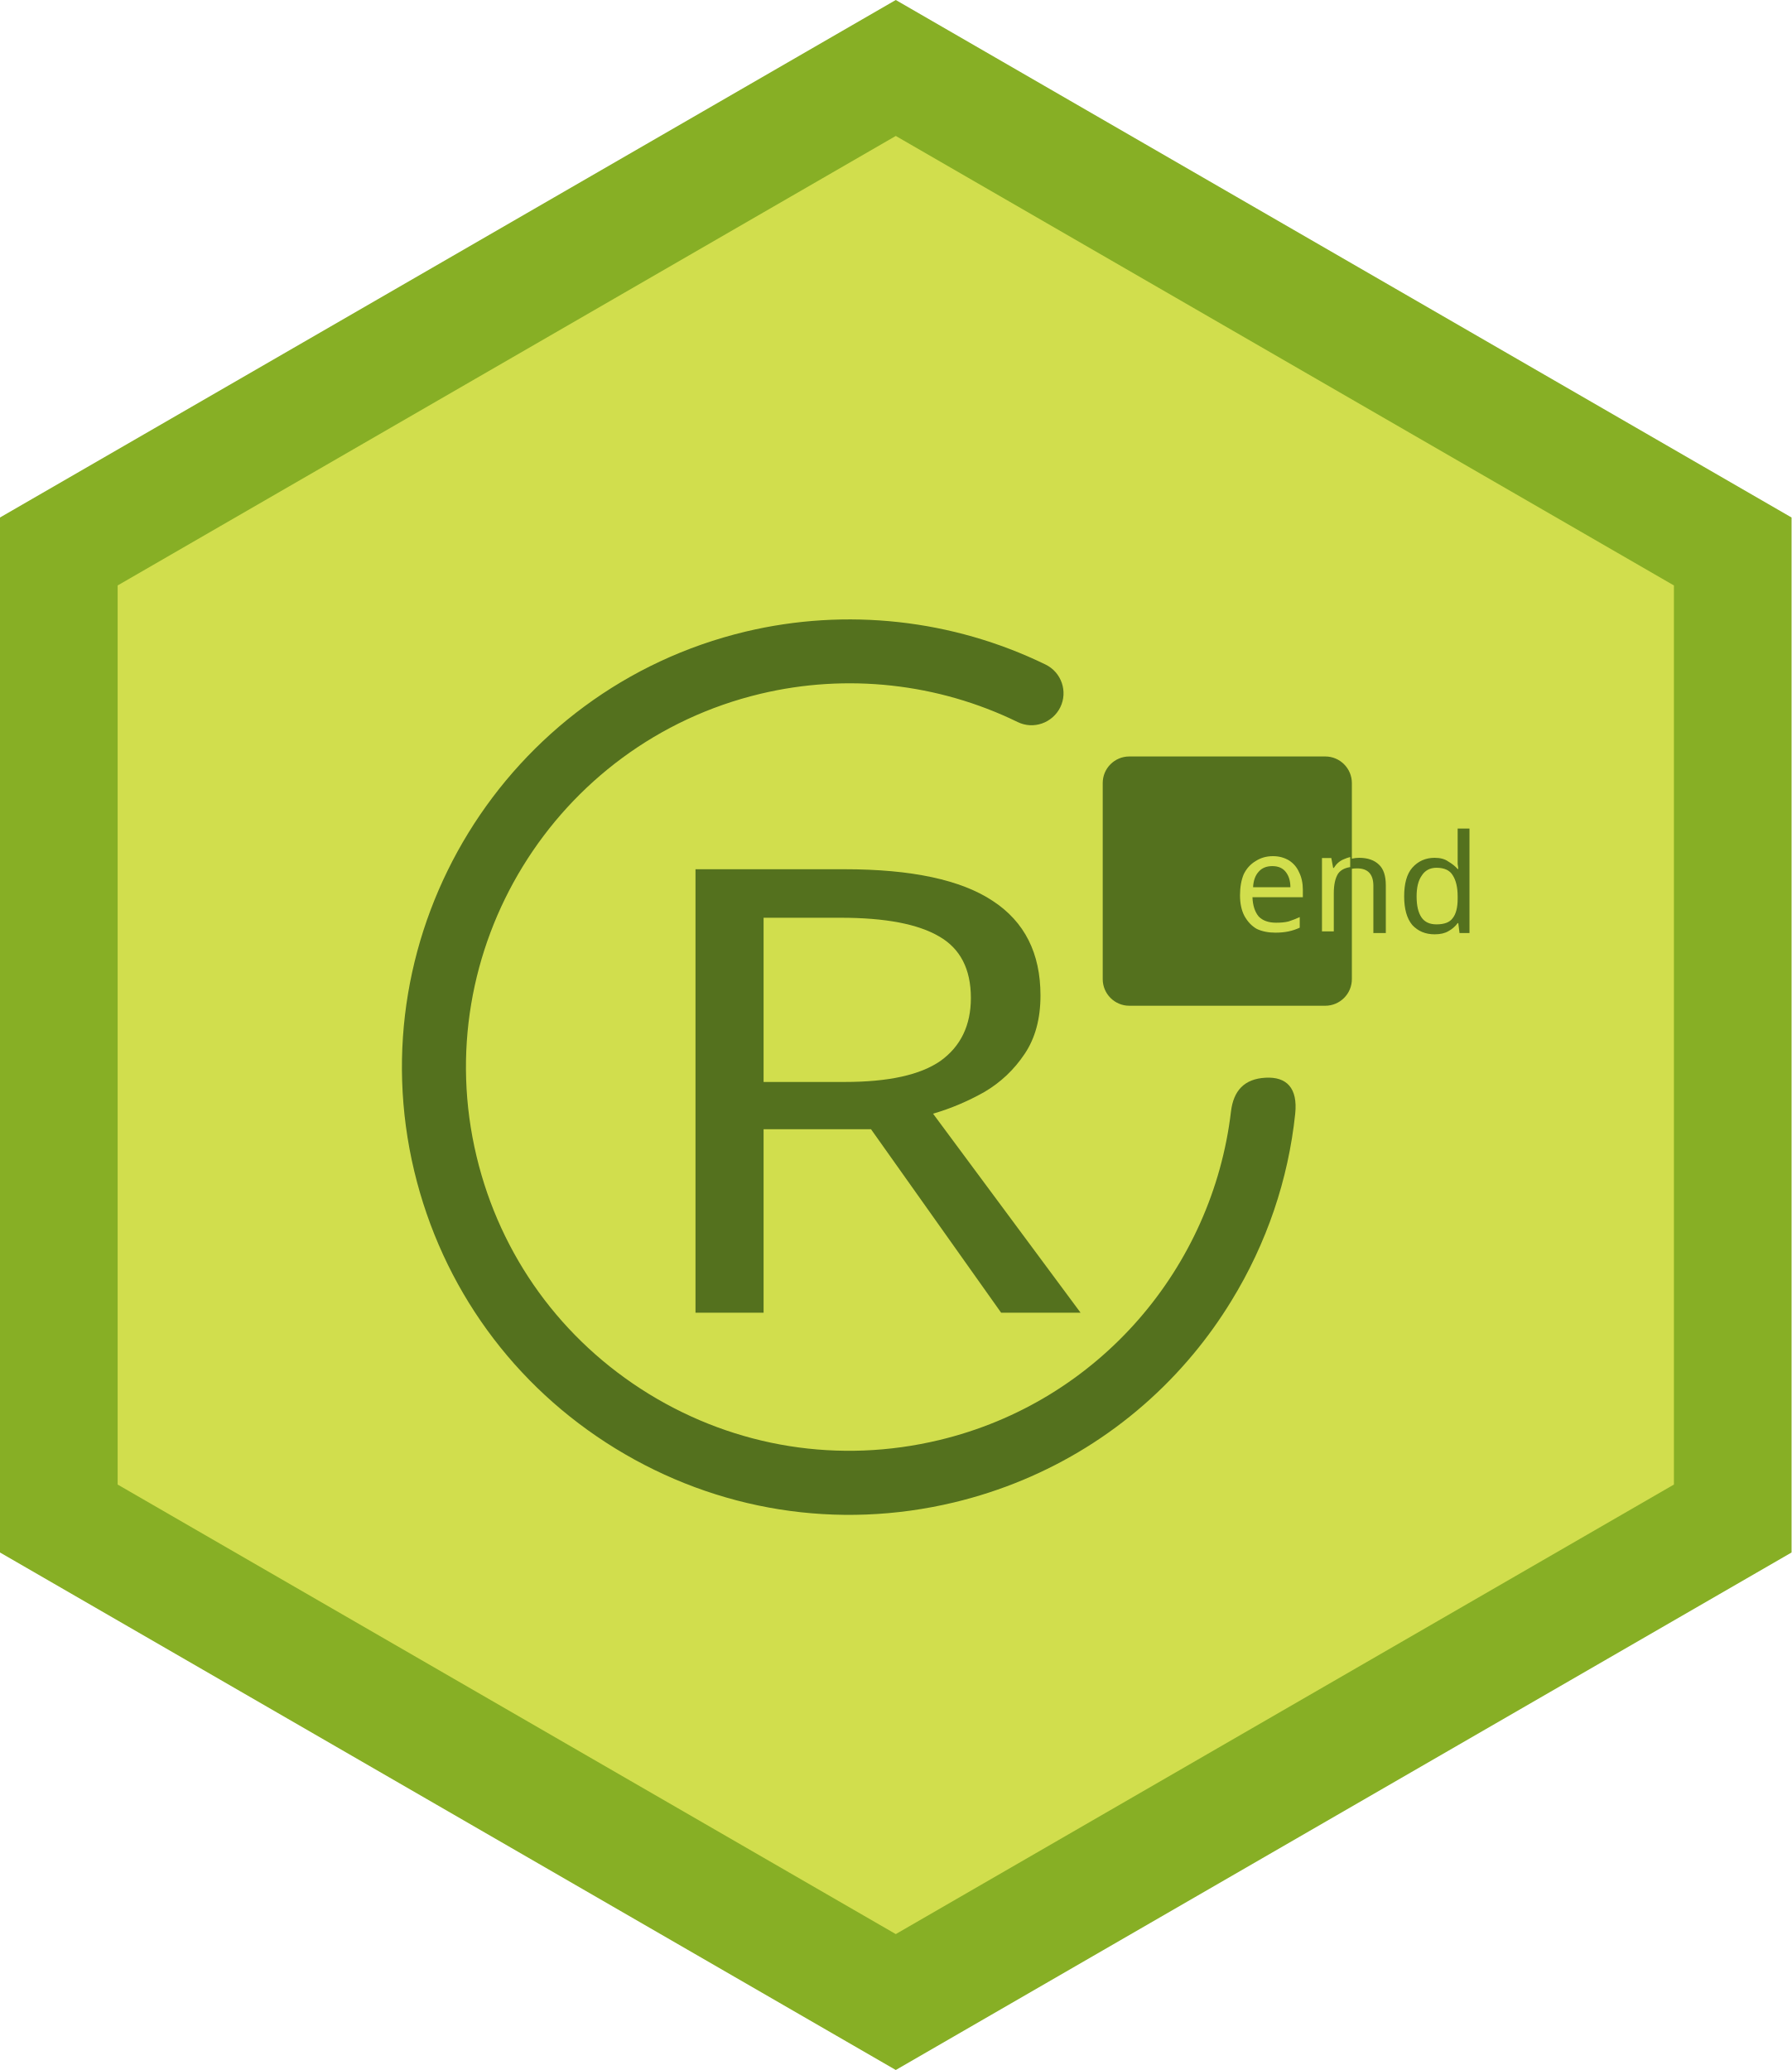
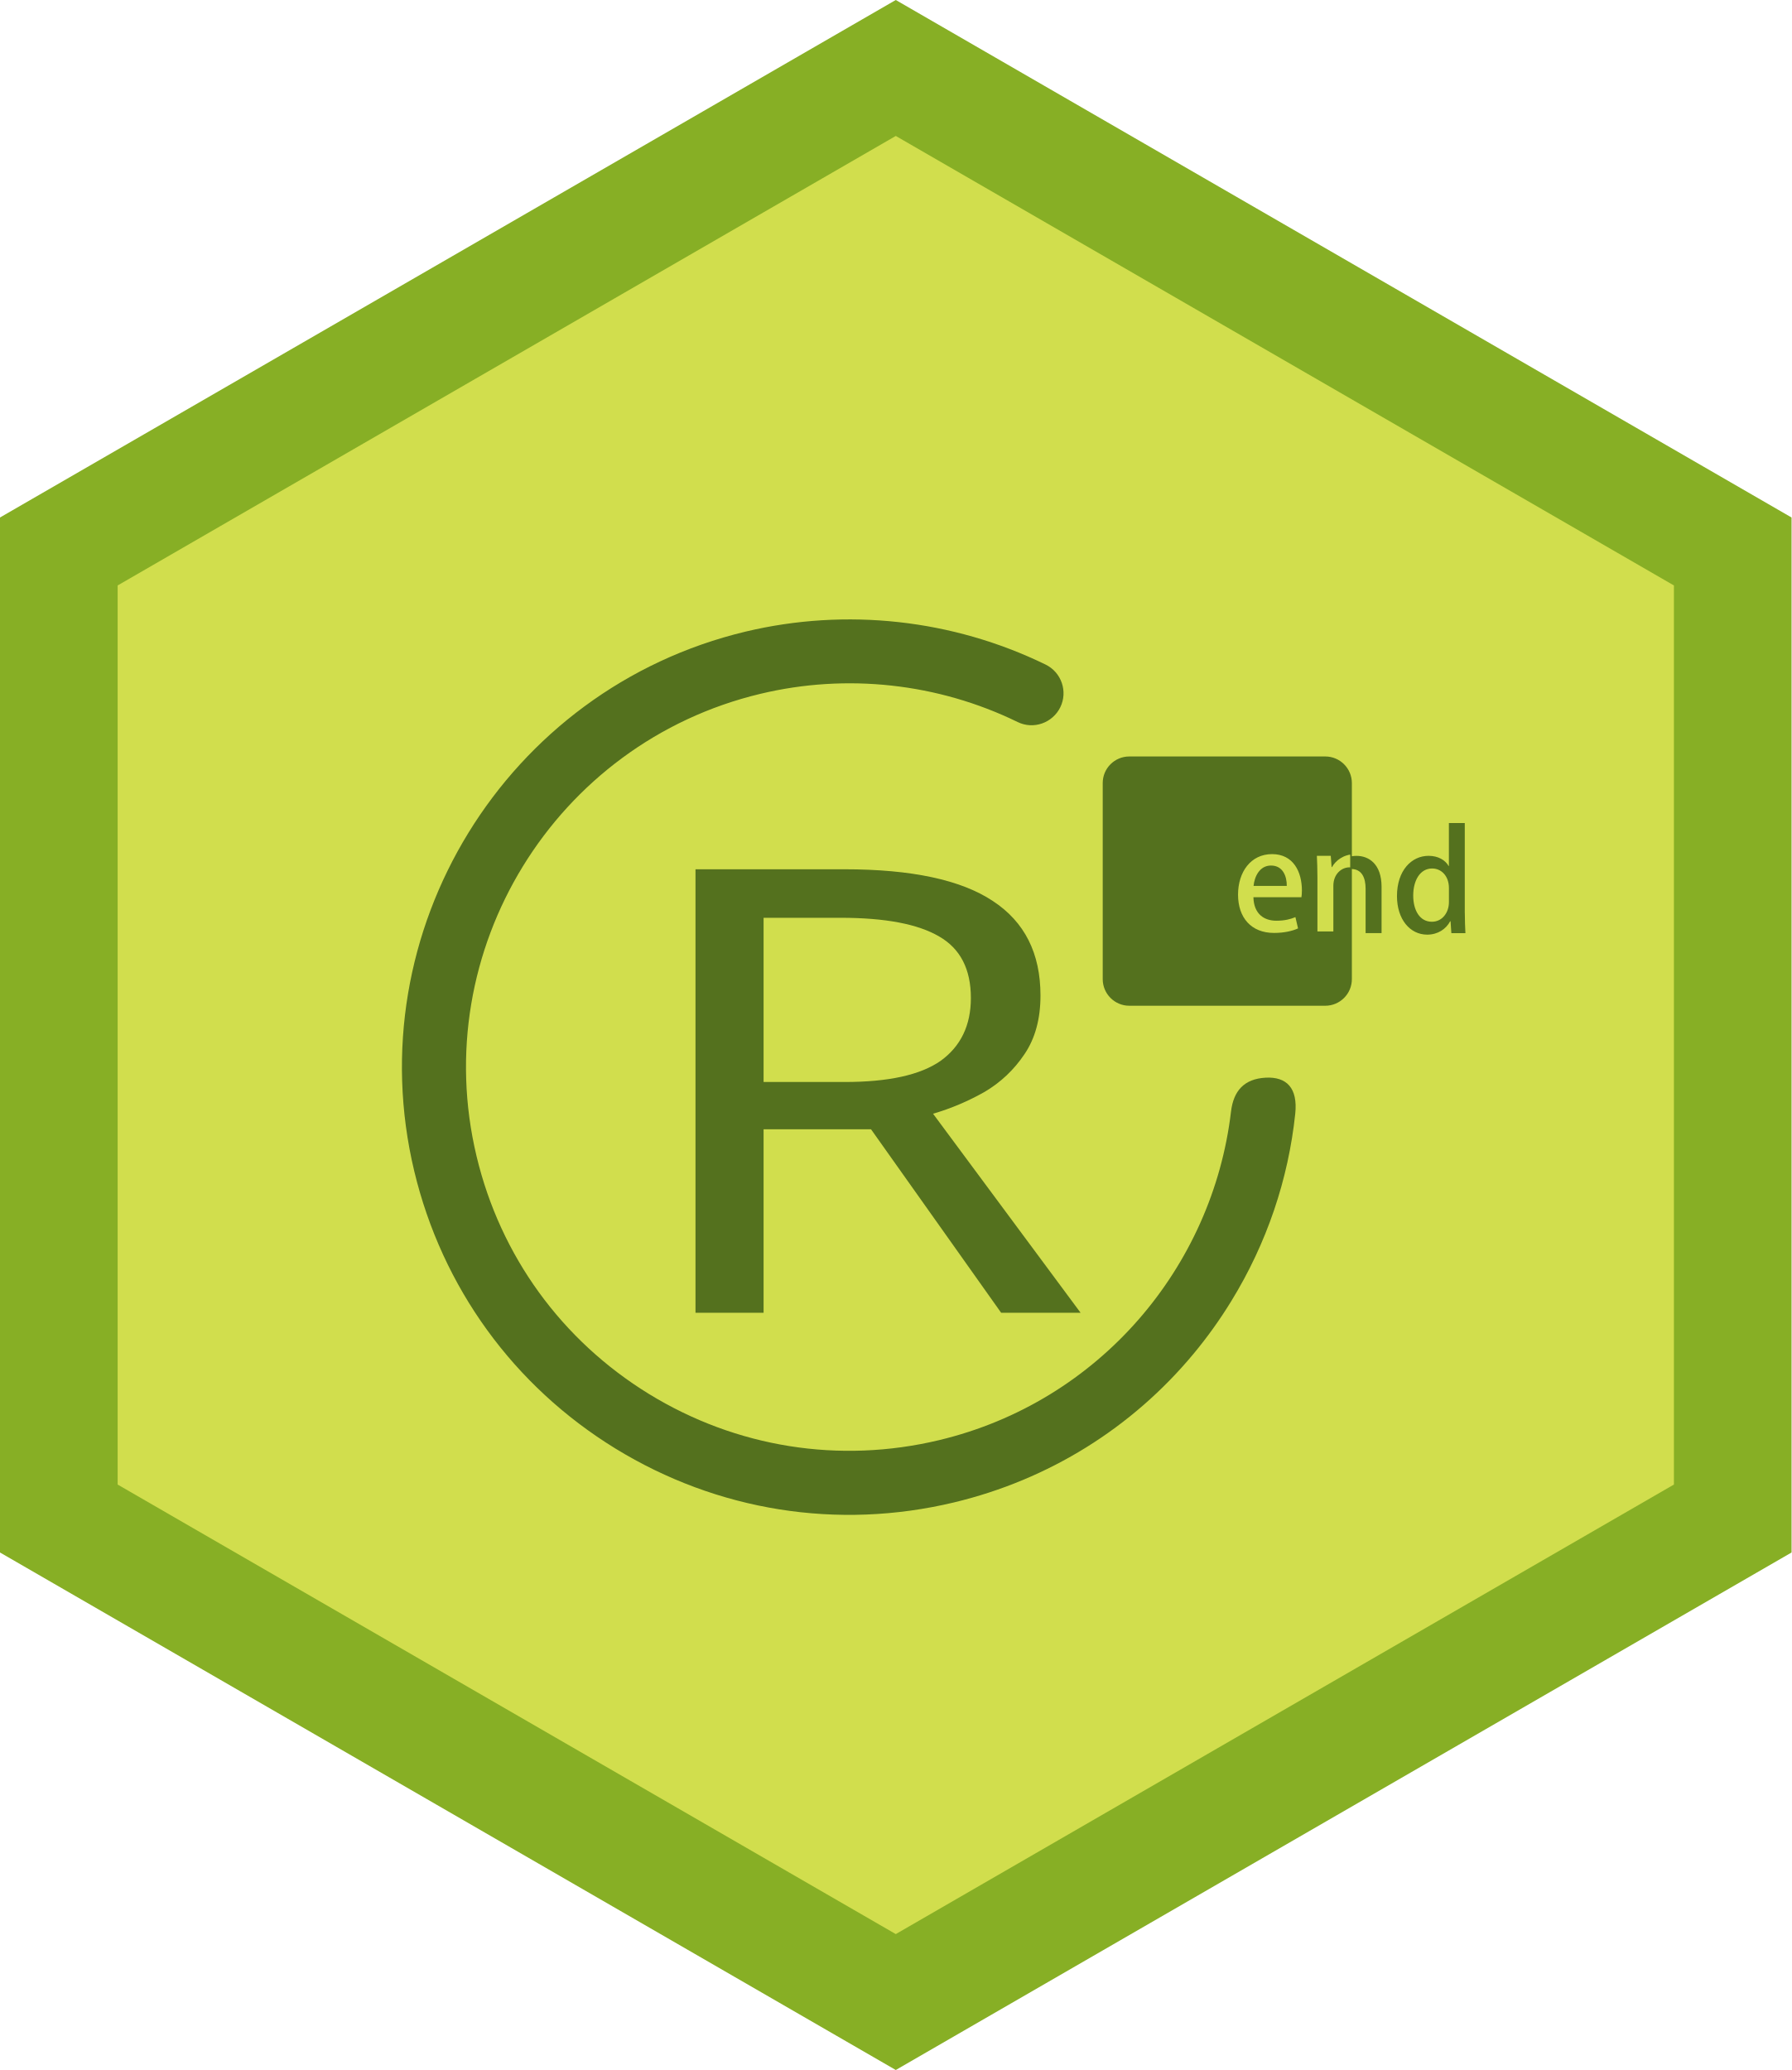
<svg xmlns="http://www.w3.org/2000/svg" xmlns:xlink="http://www.w3.org/1999/xlink" version="1.1" id="svg4156" x="0px" y="0px" width="45px" height="52px" viewBox="0 0 45 52" enable-background="new 0 0 45 52" xml:space="preserve">
  <polygon fill="#87AF25" points="45,39 22.5,52 0,39 0,13 22.5,0 45,13 " />
  <polygon fill="#D1DE4D" points="42.045,37.293 22.5,48.586 2.955,37.293 2.955,14.707 22.5,3.415 42.045,14.707 " />
-   <text transform="matrix(1 0 0 1 31 23.4395)" fill="#54711E" font-family="'AdobeHeitiStd-Regular-GBpc-EUC-H'" font-size="3.454">end</text>
+   <g enable-background="new    ">
+     <path fill="#54711E" d="M32.645,23.364c-0.135,0.063-0.344,0.114-0.604,0.114c-0.572,0-0.903-0.383-0.903-0.962   c0-0.566,0.317-1.018,0.855-1.018c0.534,0,0.749,0.444,0.749,0.914c0,0.065-0.004,0.12-0.012,0.169h-1.206   c0.011,0.428,0.275,0.59,0.575,0.59c0.211,0,0.355-0.038,0.48-0.09L32.645,23.364z M32.362,22.296   c0.003-0.228-0.09-0.511-0.396-0.511c-0.294,0-0.417,0.29-0.438,0.511H32.362z" />
+     <path fill="#54711E" d="M34.7,23.44h-0.399v-1.114c0-0.269-0.09-0.496-0.363-0.496c-0.195,0-0.406,0.162-0.406,0.466v1.145h-0.4   v-1.365c0-0.211-0.007-0.373-0.014-0.535h0.349l0.021,0.283h0.01c0.09-0.162,0.29-0.324,0.576-0.324   c0.297,0,0.628,0.193,0.628,0.779V23.44z" />
+     <path fill="#54711E" d="M36.793,22.934c0,0.172,0.008,0.376,0.015,0.507h-0.353l-0.02-0.297h-0.011   c-0.101,0.193-0.308,0.335-0.576,0.335c-0.431,0-0.759-0.383-0.759-0.969c0-0.646,0.369-1.011,0.793-1.011   c0.245,0,0.421,0.11,0.504,0.255h0.007v-1.079h0.399V22.934z M36.394,22.31c0-0.311-0.196-0.493-0.421-0.493   c-0.307,0-0.476,0.304-0.476,0.679c0,0.373,0.165,0.659,0.469,0.659c0.259,0,0.428-0.228,0.428-0.493V22.31z" />
+   </g>
  <path fill="#54711E" d="M33.956,24.596c0,0.369-0.299,0.669-0.668,0.669h-4.922c-0.369,0-0.668-0.3-0.668-0.669v-4.925  c0-0.37,0.299-0.668,0.668-0.668h4.922c0.369,0,0.668,0.3,0.668,0.668V24.596L33.956,24.596z" />
  <g>
-     <path fill="#54711E" d="M29.979,34.009c-1.543,1.857-3.632,3.162-6.021,3.734c-2.921,0.698-5.94,0.215-8.499-1.355   c-2.56-1.571-4.354-4.048-5.054-6.968c-1.442-6.03,2.293-12.11,8.32-13.553c2.529-0.604,5.205-0.31,7.537,0.827   c0.399,0.194,0.565,0.676,0.37,1.074c-0.197,0.396-0.675,0.565-1.073,0.369c-1.998-0.975-4.291-1.227-6.459-0.708   c-5.166,1.234-8.367,6.446-7.131,11.616c0.598,2.503,2.136,4.624,4.331,5.973c2.195,1.346,4.782,1.758,7.285,1.159   c4.037-0.964,6.873-4.352,7.334-8.251c0.063-0.531,0.337-0.824,0.868-0.853s0.813,0.26,0.746,0.904   c-0.173,1.65-0.713,3.254-1.607,4.708C30.64,33.153,30.322,33.596,29.979,34.009L29.979,34.009z" />
+     <path fill="#54711E" d="M29.979,34.009c-1.543,1.856-3.631,3.162-6.021,3.734c-2.921,0.698-5.94,0.215-8.499-1.354   c-2.56-1.572-4.354-4.049-5.054-6.969c-1.442-6.03,2.293-12.11,8.32-13.553c2.529-0.604,5.205-0.31,7.537,0.827   c0.399,0.194,0.565,0.676,0.37,1.074c-0.196,0.396-0.675,0.565-1.073,0.369c-1.998-0.975-4.291-1.227-6.458-0.708   c-5.166,1.234-8.367,6.446-7.131,11.616c0.598,2.503,2.136,4.624,4.331,5.973c2.195,1.346,4.782,1.758,7.285,1.16   c4.037-0.965,6.873-4.353,7.334-8.252c0.063-0.531,0.337-0.824,0.868-0.854c0.531-0.028,0.813,0.261,0.746,0.904   c-0.174,1.65-0.713,3.254-1.607,4.709C30.641,33.152,30.322,33.596,29.979,34.009L29.979,34.009z" />
  </g>
  <g>
    <defs>
-       <text id="SVGID_1_" transform="matrix(1 0 0 1 30.959 23.3979)" font-family="'AdobeHeitiStd-Regular-GBpc-EUC-H'" font-size="3.454">end</text>
+       <path id="SVGID_1_" d="M32.604,23.322c-0.135,0.063-0.344,0.114-0.604,0.114c-0.572,0-0.903-0.383-0.903-0.962    c0-0.566,0.317-1.018,0.855-1.018c0.534,0,0.749,0.444,0.749,0.914c0,0.065-0.004,0.12-0.012,0.169h-1.206    c0.011,0.428,0.275,0.59,0.575,0.59c0.211,0,0.355-0.038,0.48-0.09L32.604,23.322z M32.321,22.254    c0.003-0.228-0.09-0.511-0.396-0.511c-0.294,0-0.417,0.29-0.438,0.511H32.321z M34.659,23.398H34.26v-1.114    c0-0.269-0.09-0.496-0.363-0.496c-0.195,0-0.406,0.162-0.406,0.466v1.145h-0.4v-1.365c0-0.211-0.007-0.373-0.014-0.535h0.349    l0.021,0.283h0.01c0.09-0.162,0.29-0.324,0.576-0.324c0.297,0,0.628,0.193,0.628,0.779V23.398z M36.752,22.892    c0,0.172,0.008,0.376,0.015,0.507h-0.353l-0.02-0.297h-0.011c-0.101,0.193-0.308,0.335-0.576,0.335    c-0.431,0-0.759-0.383-0.759-0.969c0-0.646,0.369-1.011,0.793-1.011c0.245,0,0.421,0.11,0.504,0.255h0.007v-1.079h0.399V22.892z     M36.353,22.268c0-0.311-0.196-0.493-0.421-0.493c-0.307,0-0.476,0.304-0.476,0.679c0,0.373,0.165,0.659,0.469,0.659    c0.259,0,0.428-0.228,0.428-0.493V22.268z" />
    </defs>
    <clipPath id="SVGID_2_">
-       <use xlink:href="#SVGID_1_" overflow="visible" enable-background="new    " />
+       <use xlink:href="#SVGID_1_" overflow="visible" />
    </clipPath>
    <path clip-path="url(#SVGID_2_)" fill="#D1DE4D" d="M33.914,24.554c0,0.369-0.299,0.669-0.668,0.669h-4.922   c-0.369,0-0.668-0.3-0.668-0.669v-4.925c0-0.37,0.299-0.668,0.668-0.668h4.922c0.369,0,0.668,0.3,0.668,0.668V24.554L33.914,24.554   z" />
  </g>
-   <text transform="matrix(1.2162 0 0 1 15.626 32.9766)" fill="#54711E" font-family="'AdobeHeitiStd-Regular-GBpc-EUC-H'" font-size="15.607">R</text>
+   <text transform="matrix(1.2162 0 0 1 15.626 32.9775)" fill="#54711E" font-family="'AdobeHeitiStd-Regular-GBpc-EUC-H'" font-size="15.607">R</text>
</svg>
